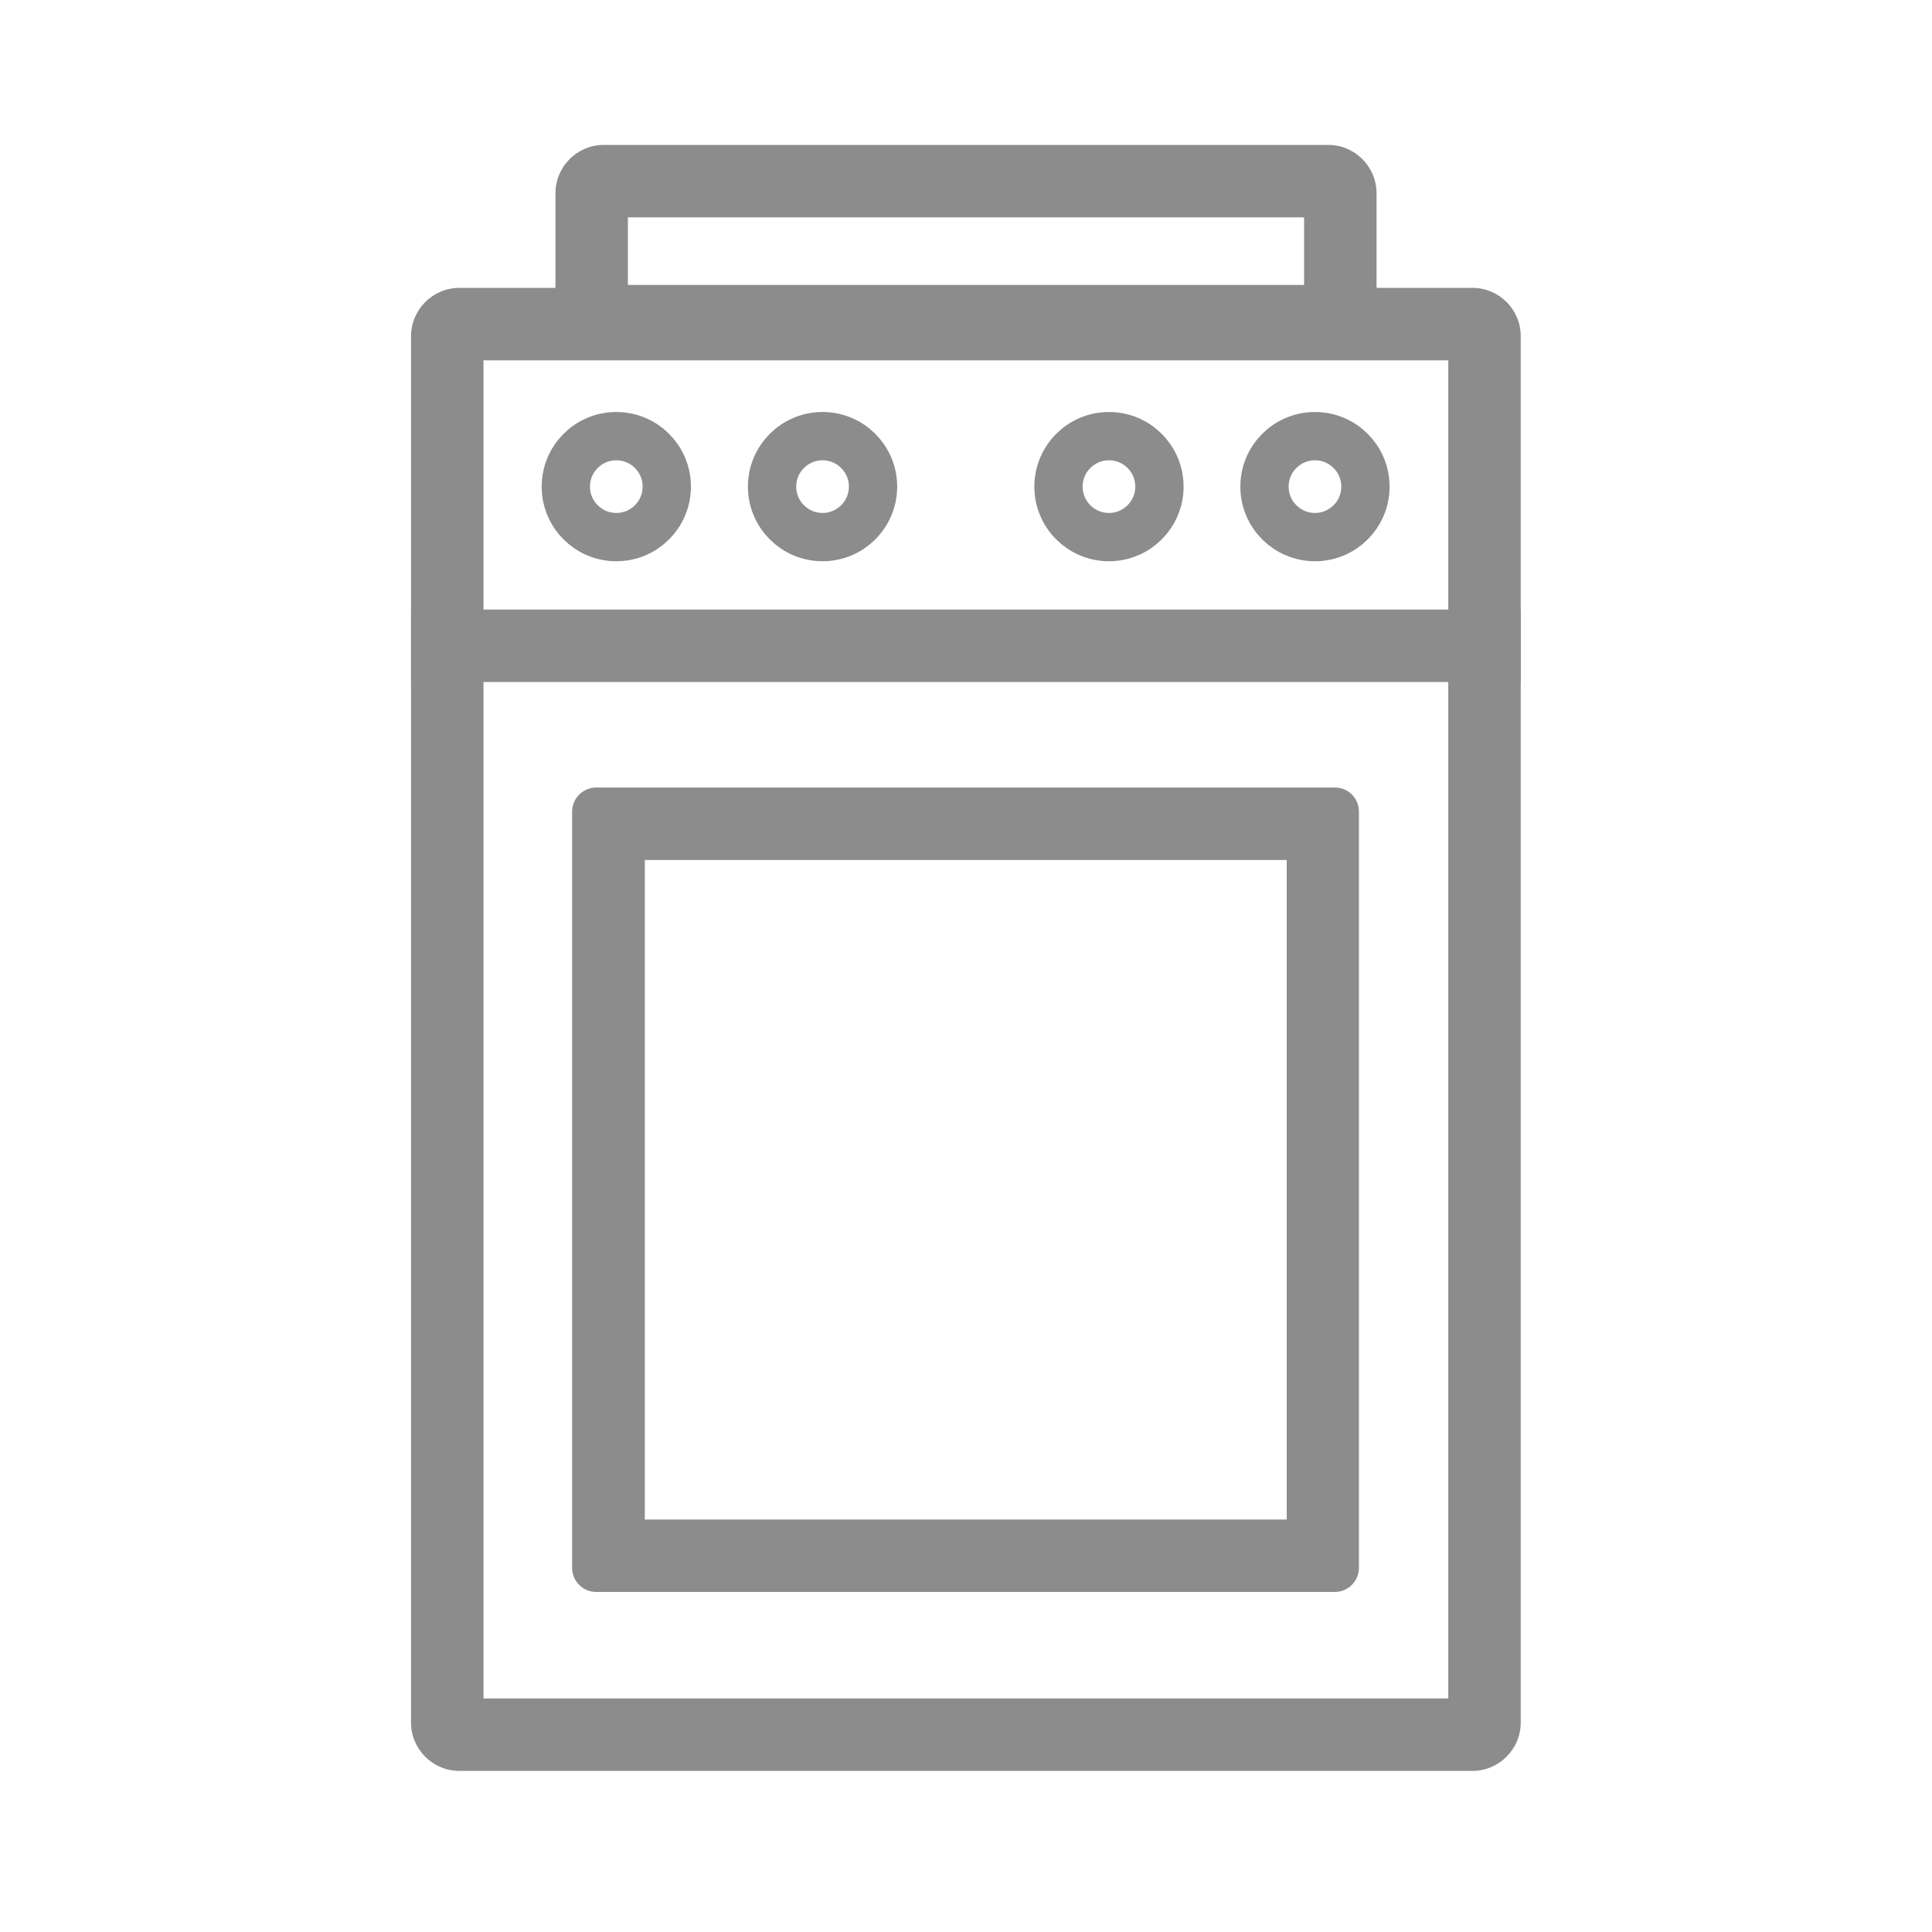
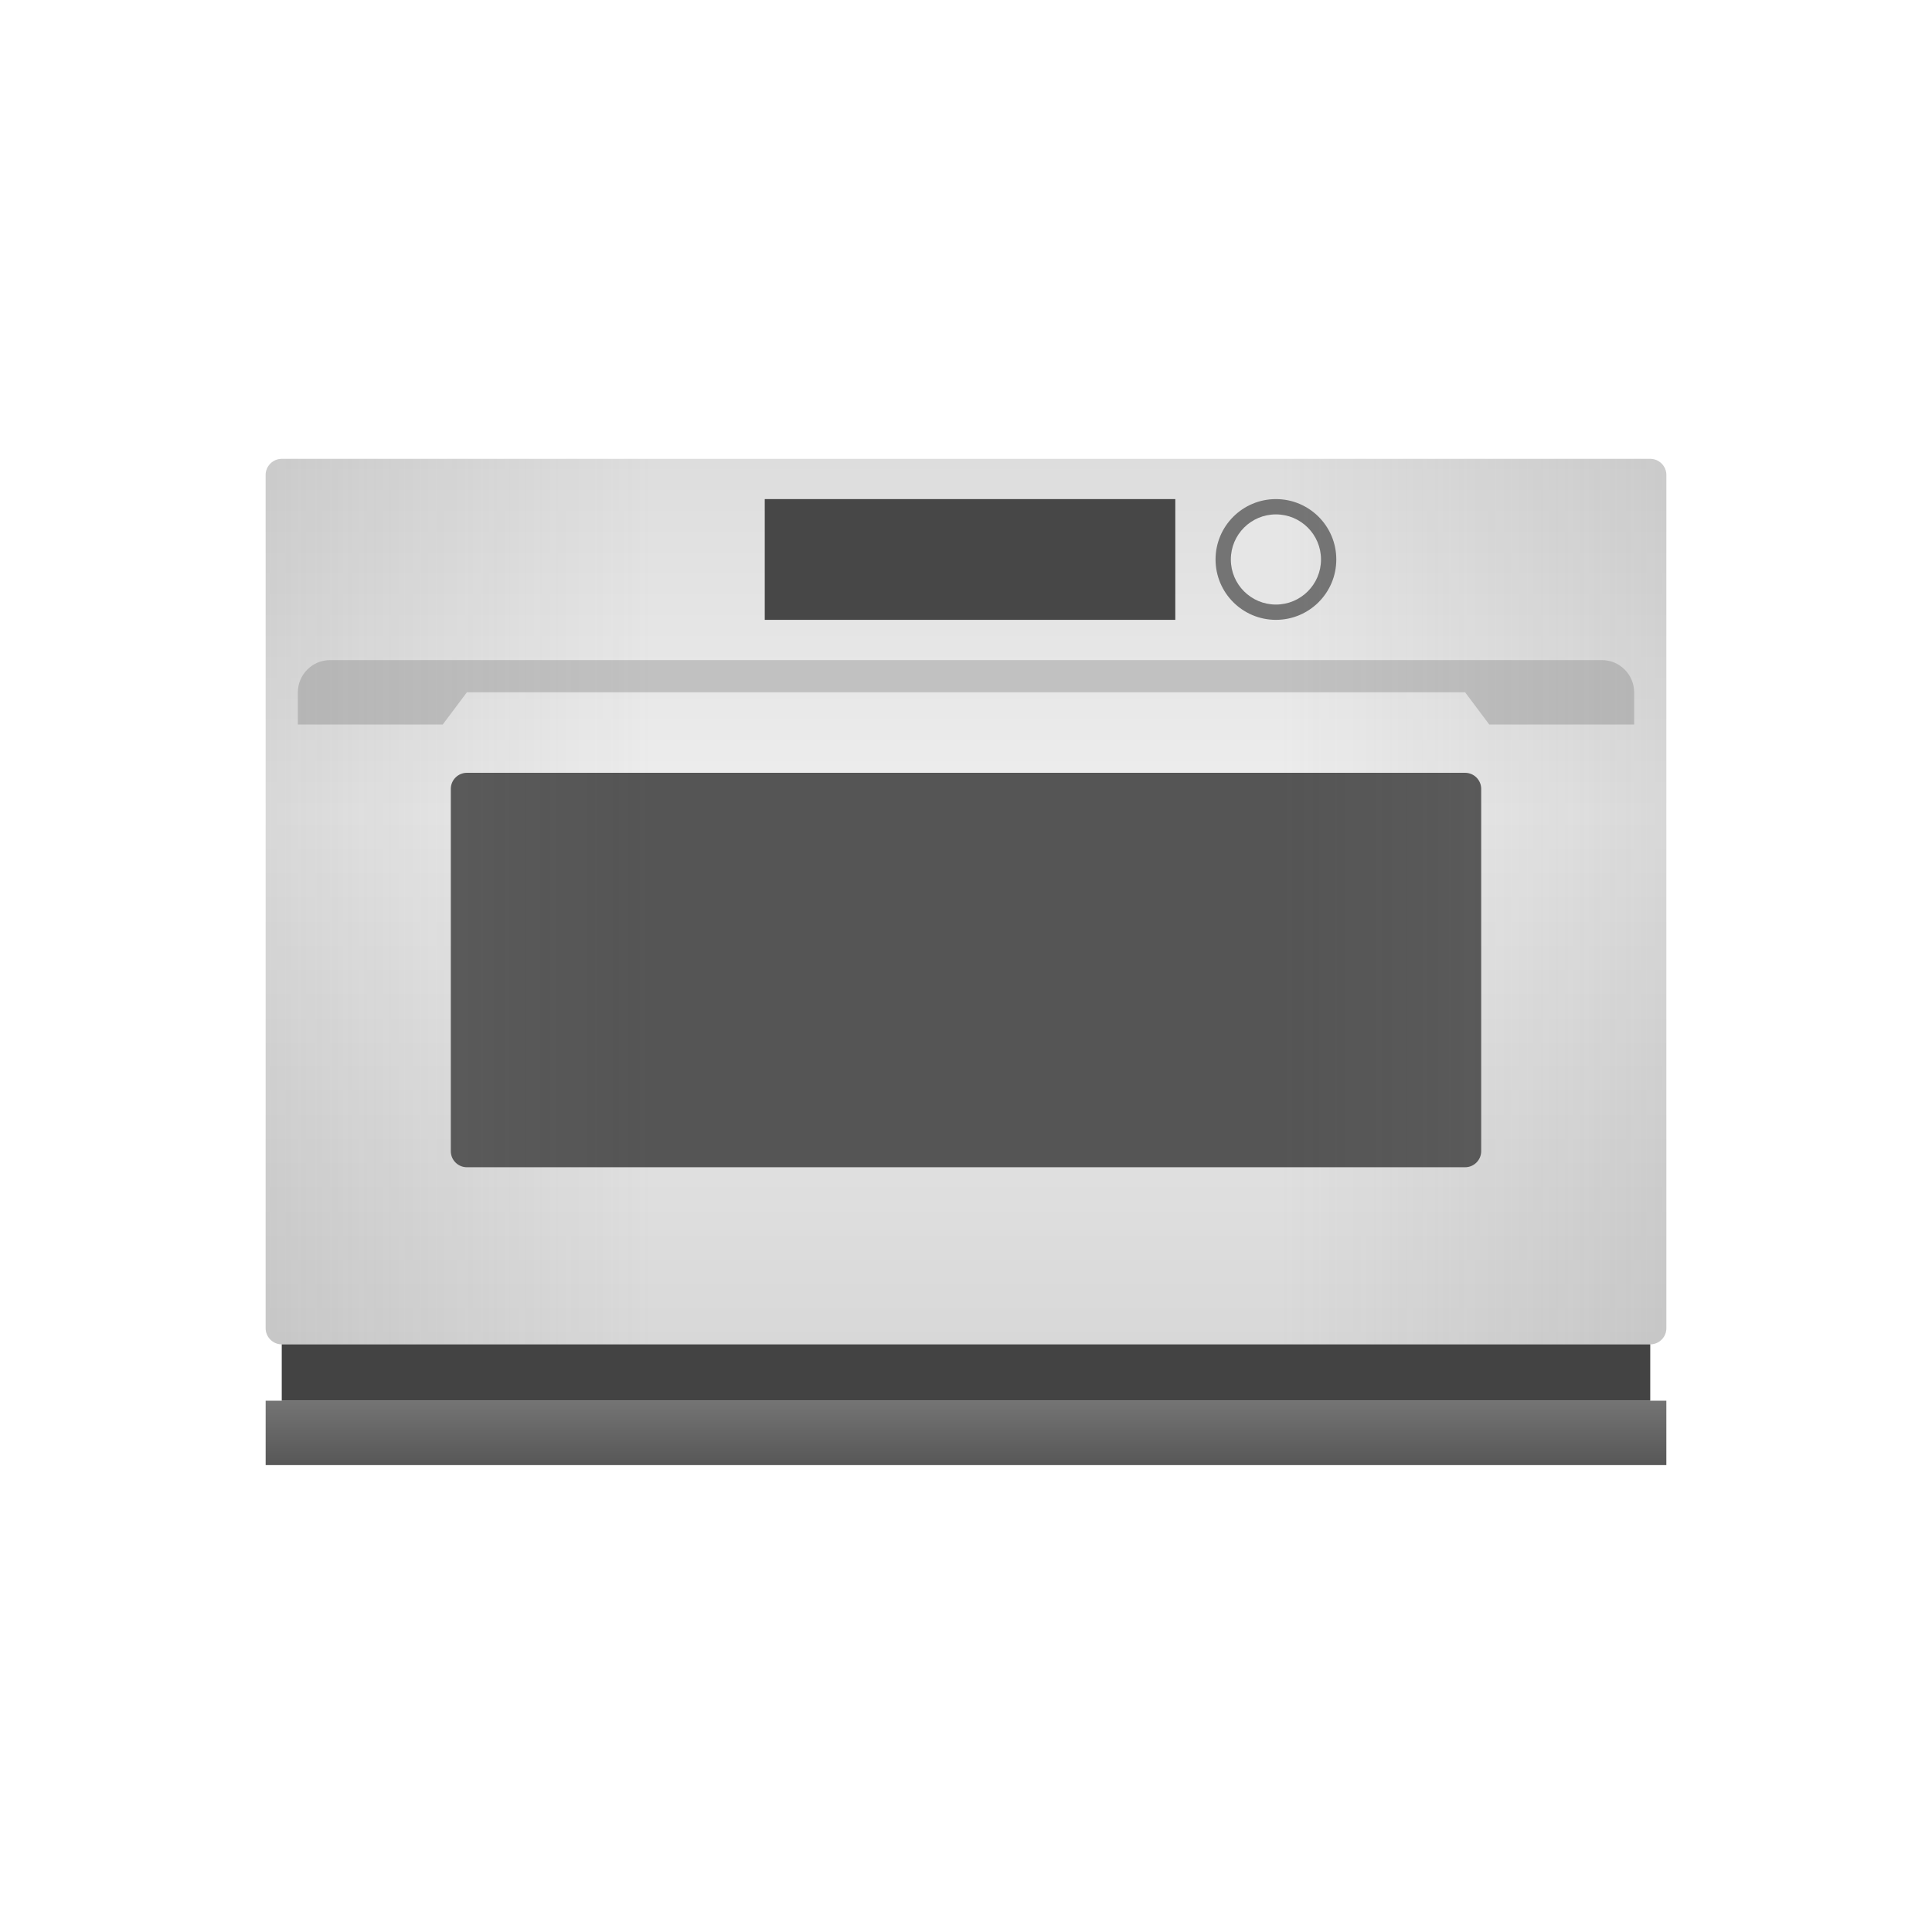
- <svg xmlns="http://www.w3.org/2000/svg" id="ic_oven_off" width="80" height="80" viewBox="0 0 80 80">
-   <defs>
-     <style>
-             .cls-1,.cls-5{fill:none}.cls-2{fill:#8c8c8c}.cls-5{stroke:#8c8c8c;stroke-miterlimit:10;stroke-width:2px}
-         </style>
-   </defs>
-   <g id="Group_155" data-name="Group 155" transform="translate(-1325.29 -146.97)">
-     <path id="Rectangle_154" data-name="Rectangle 154" class="cls-1" transform="translate(1325.29 146.97)" d="M0 0h80v80H0z" />
-   </g>
-   <g id="Group_165" data-name="Group 165" transform="translate(-1325.29 -143.97)">
-     <g id="Group_159" data-name="Group 159">
-       <g id="Group_156" data-name="Group 156">
-         <path id="Path_77" data-name="Path 77" class="cls-2" d="M1378.57 179.58v27.31h-26.58v-27.31h26.58m1.99-3h-30.58a1 1 0 0 0-1 1v31.31a1 1 0 0 0 1 1h30.58a1 1 0 0 0 1-1v-31.31a.99.99 0 0 0-1-1z" />
-       </g>
-       <g id="Group_158" data-name="Group 158">
-         <g id="Group_157" data-name="Group 157">
-           <path id="Path_78" data-name="Path 78" class="cls-2" d="M1385.26 158.89v55.41h-39.95v-55.41h39.95m1-3h-41.95a2.006 2.006 0 0 0-2 2v57.41a2.006 2.006 0 0 0 2 2h41.95a2.006 2.006 0 0 0 2-2v-57.41a2 2 0 0 0-2-2z" />
-         </g>
-         <path id="Line_66" data-name="Line 66" transform="translate(1342.31 170.71)" style="stroke-width:3px;stroke-miterlimit:10;stroke:#8c8c8c;fill:none" d="M0 0h45.95" />
-       </g>
-       <g id="Rectangle_173" data-name="Rectangle 173" transform="translate(1348.29 149.97)" style="stroke-width:3px;stroke:#8c8c8c;fill:none">
-         <rect width="34" height="8.8" rx="2" style="stroke:none" />
-         <rect class="cls-1" x="1.5" y="1.5" width="31" height="5.8" rx=".5" />
-       </g>
+ <svg xmlns="http://www.w3.org/2000/svg" version="1.1" id="ic_x5F_device_x5F_list_x5F_lightwave_x5F_oven" x="0px" y="0px" viewBox="0 0 240 240" style="enable-background:new 0 0 240 240;" xml:space="preserve">
+   <style type="text/css">
+ 	.st0{fill:url(#SVGID_1_);}
+ 	.st1{fill:#555555;}
+ 	.st2{fill:#747474;}
+ 	.st3{fill:#E6E6E6;}
+ 	.st4{fill:#474747;}
+ 	.st5{fill:#C1C1C1;}
+ 	.st6{fill:url(#SVGID_2_);}
+ 	.st7{fill:#434343;}
+ 	.st8{opacity:0.35;fill:url(#SVGID_3_);}
+ 	.st9{opacity:0.35;fill:url(#SVGID_4_);}
+ </style>
+   <g id="_x5F_off_37_">
+     <linearGradient id="SVGID_1_" gradientUnits="userSpaceOnUse" x1="-113" y1="120" x2="-223" y2="120" gradientTransform="matrix(0 1 -1 0 240 280)">
+       <stop offset="0" style="stop-color:#D8D8D8" />
+       <stop offset="0.6" style="stop-color:#EEEEEE" />
+       <stop offset="1" style="stop-color:#DDDDDD" />
+     </linearGradient>
+     <path class="st0" d="M33,165V59c0-1.1,0.9-2,2-2h170c1.1,0,2,0.9,2,2v106c0,1.1-0.9,2-2,2H35C33.9,167,33,166.1,33,165z" />
+     <g>
+       <path class="st1" d="M56,143V98c0-1.1,0.9-2,2-2h124c1.1,0,2,0.9,2,2v45c0,1.1-0.9,2-2,2H58C56.9,145,56,144.1,56,143z" />
    </g>
-     <g id="Group_164" data-name="Group 164">
-       <circle id="Ellipse_19" data-name="Ellipse 19" class="cls-5" cx="2.09" cy="2.09" r="2.09" transform="translate(1348.72 162.03)" />
-       <circle id="Ellipse_20" data-name="Ellipse 20" class="cls-5" cx="2.09" cy="2.09" r="2.09" transform="translate(1357.26 162.03)" />
-       <circle id="Ellipse_21" data-name="Ellipse 21" class="cls-5" cx="2.09" cy="2.09" r="2.09" transform="translate(1369.12 162.03)" />
-       <circle id="Ellipse_22" data-name="Ellipse 22" class="cls-5" cx="2.09" cy="2.09" r="2.09" transform="translate(1377.65 162.03)" />
+     <g>
+       <circle class="st2" cx="158.5" cy="69.5" r="7.5" />
+       <circle id="Ellipse_887_copy_60_" class="st3" cx="158.5" cy="69.5" r="5.6" />
    </g>
+     <g>
+       <rect x="95" y="62" class="st4" width="51" height="15" />
+     </g>
+     <path class="st5" d="M199,82H41c-2.2,0-4,1.8-4,4v4h18l3-4h124l3,4h18v-4C203,83.8,201.2,82,199,82z" />
+     <linearGradient id="SVGID_2_" gradientUnits="userSpaceOnUse" x1="120" y1="182" x2="120" y2="174">
+       <stop offset="0" style="stop-color:#575757" />
+       <stop offset="1" style="stop-color:#747474" />
+     </linearGradient>
+     <rect x="33" y="174" class="st6" width="174" height="8" />
+     <rect x="35" y="167" class="st7" width="170" height="7" />
+     <linearGradient id="SVGID_3_" gradientUnits="userSpaceOnUse" x1="242.887" y1="112" x2="159.012" y2="112">
+       <stop offset="0" style="stop-color:#828282" />
+       <stop offset="1" style="stop-color:#828282;stop-opacity:0" />
+     </linearGradient>
+     <path class="st8" d="M205,57h-46.3v110H205c1.1,0,2-0.9,2-2V59C207,57.9,206.1,57,205,57z" />
+     <linearGradient id="SVGID_4_" gradientUnits="userSpaceOnUse" x1="-250.487" y1="112" x2="-334.362" y2="112" gradientTransform="matrix(-1 0 0 1 -253.3744 0)">
+       <stop offset="0" style="stop-color:#828282" />
+       <stop offset="1" style="stop-color:#828282;stop-opacity:0" />
+     </linearGradient>
+     <path class="st9" d="M35,57h46.3v110H35c-1.1,0-2-0.9-2-2V59C33,57.9,33.9,57,35,57z" />
  </g>
</svg>
